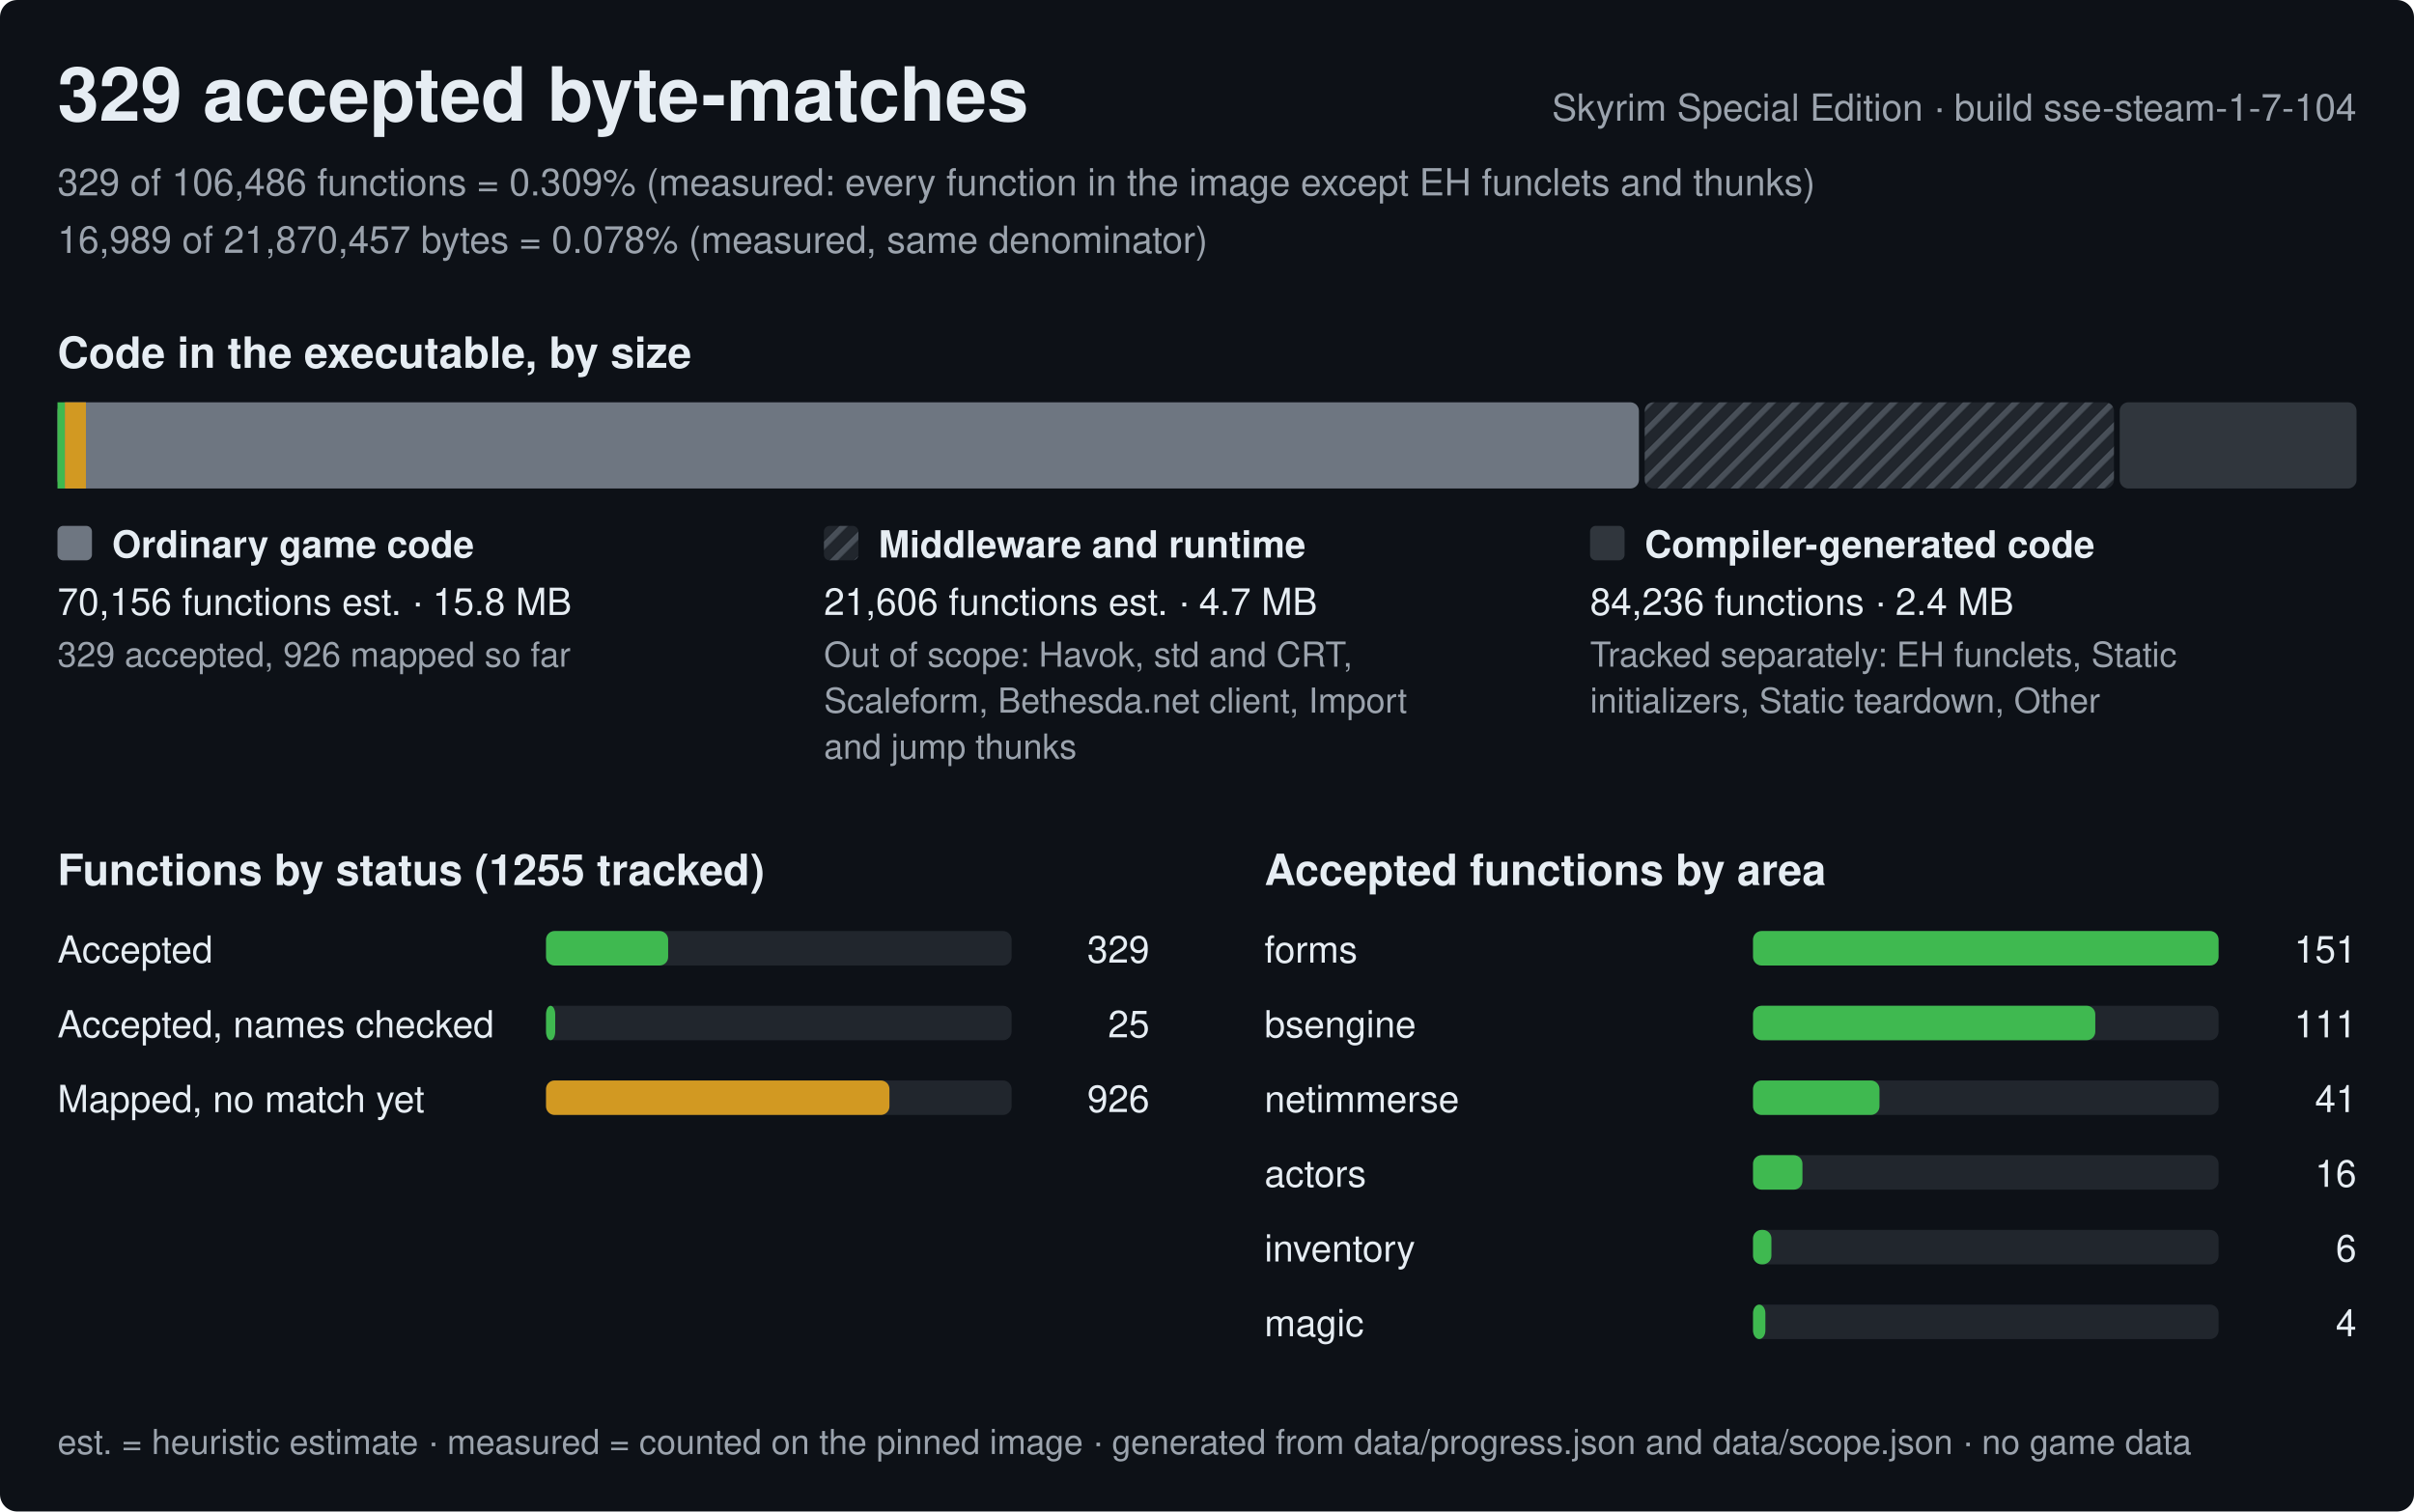
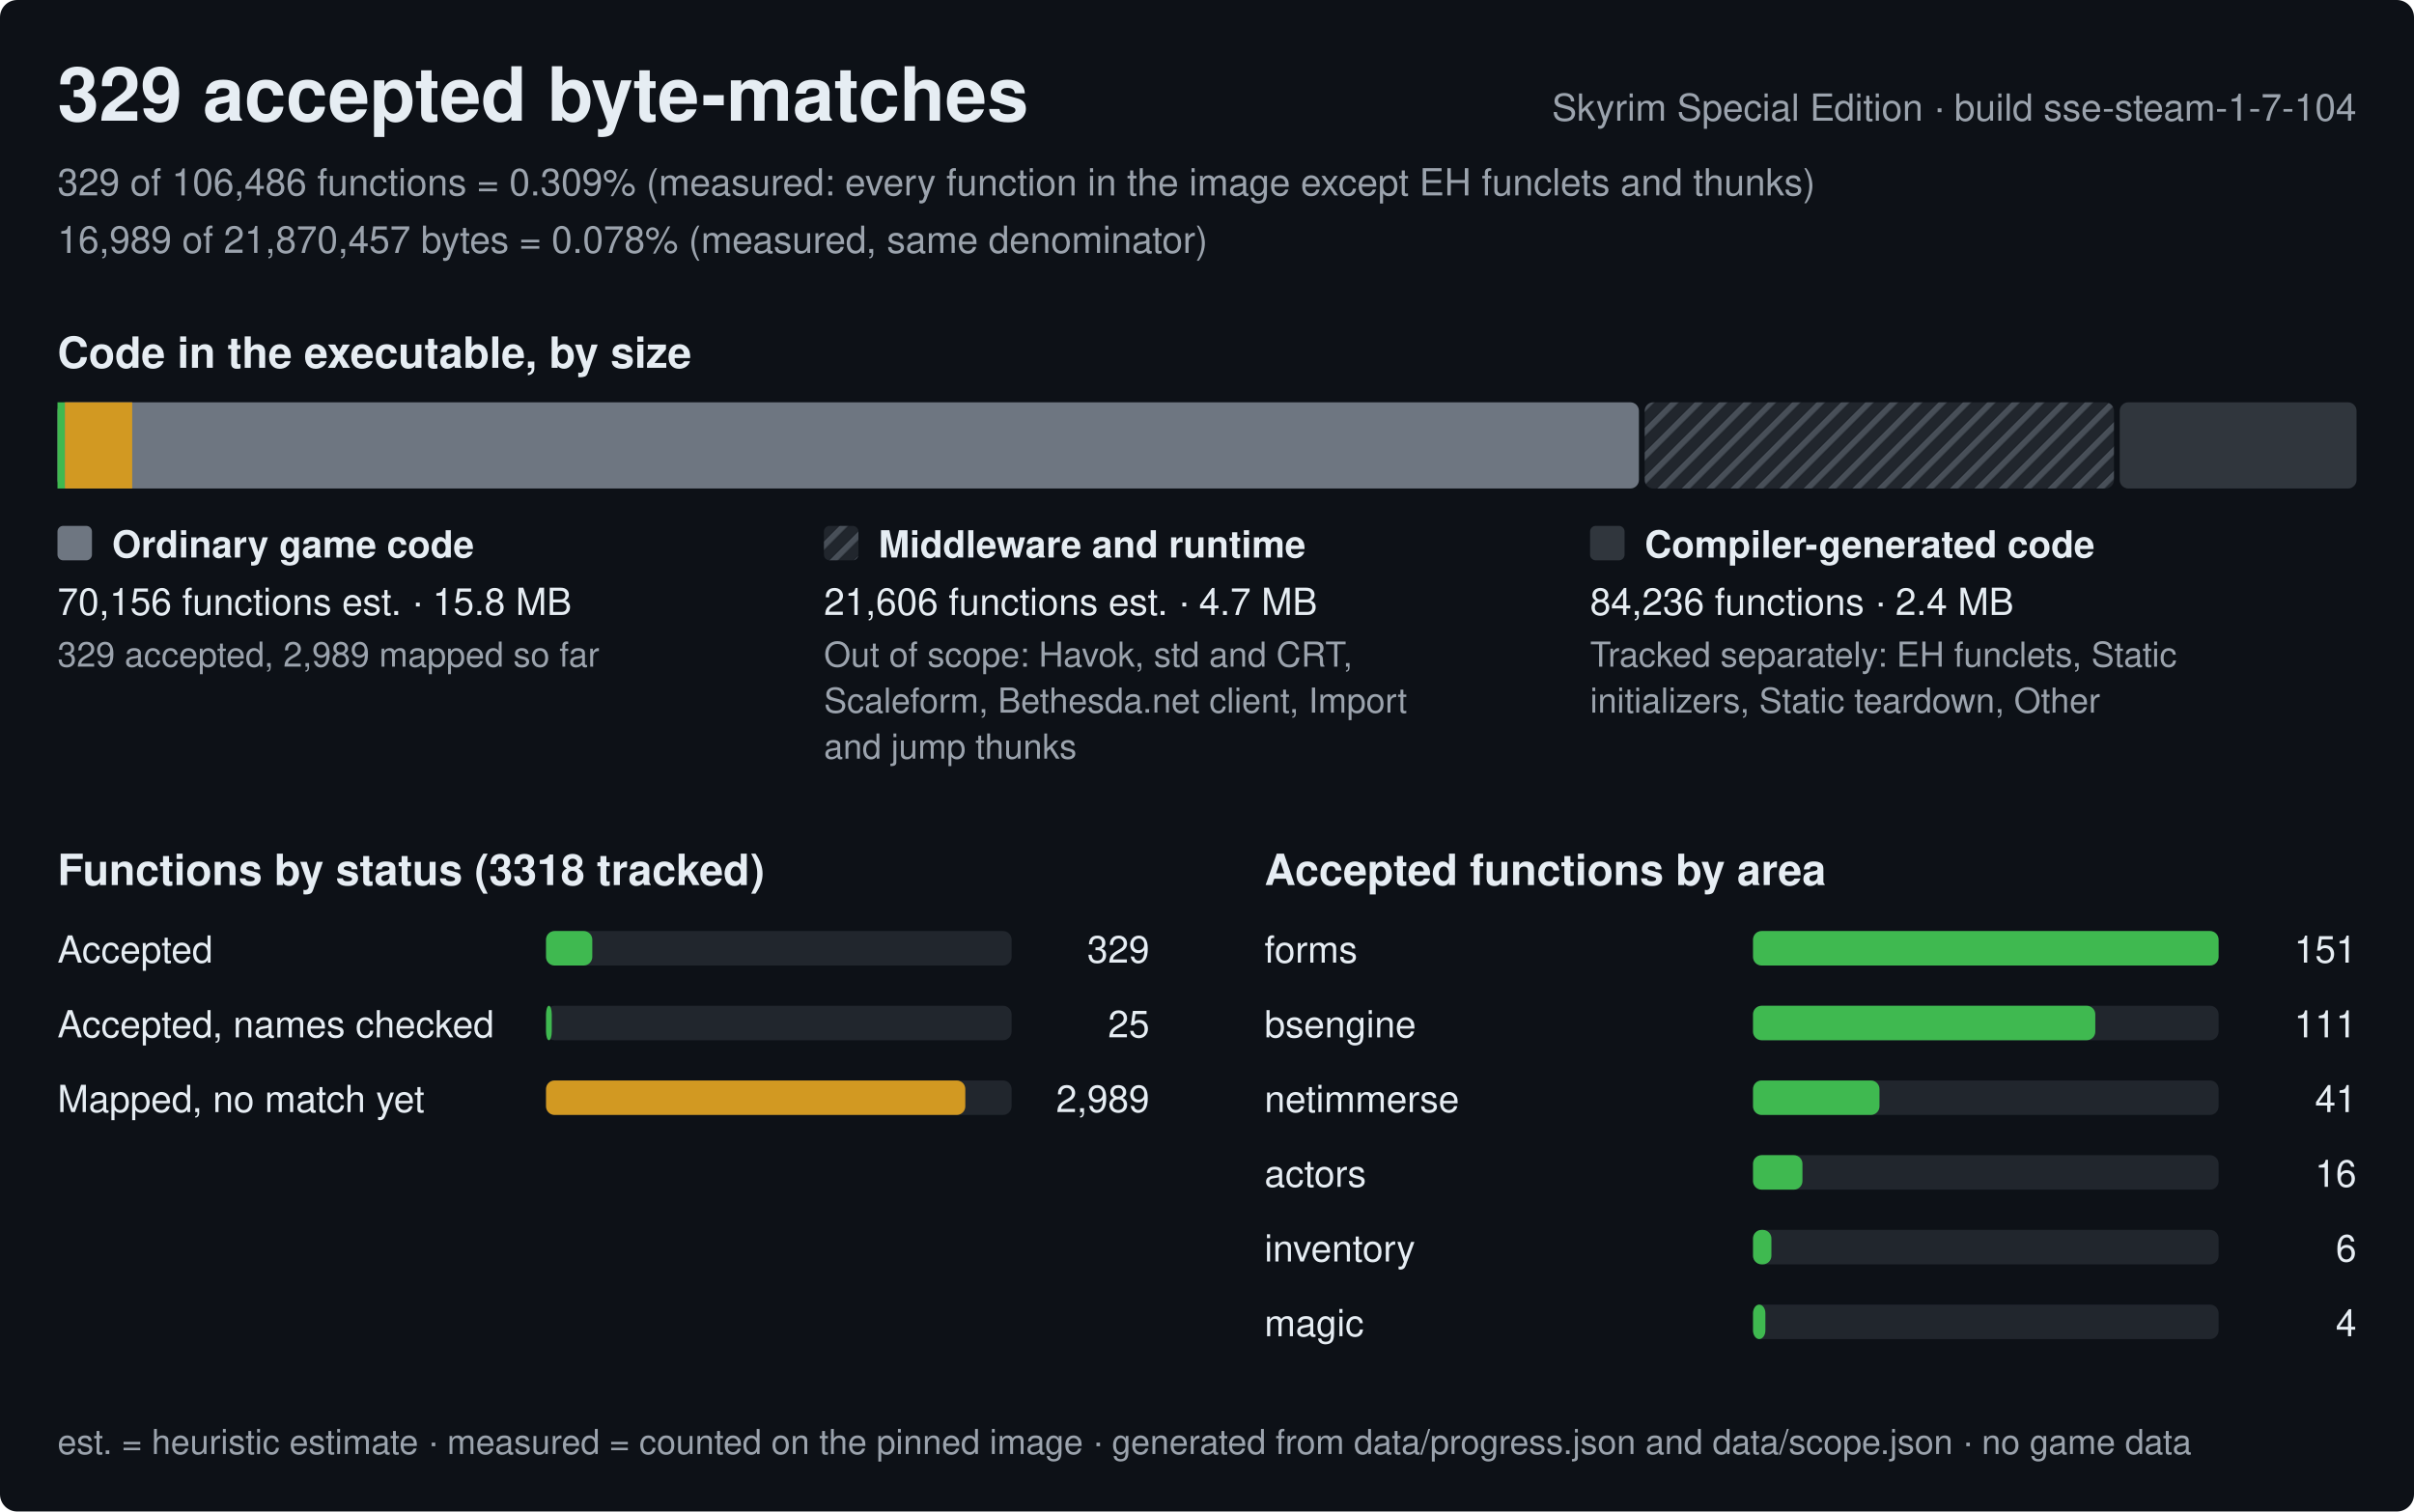
<svg xmlns="http://www.w3.org/2000/svg" width="840" height="526" viewBox="0 0 840 526" role="img" aria-label="Progress of the Skyrim Special Edition byte-matching reconstruction, build sse-steam-1-7-104">
  <style>text{font-family:-apple-system,BlinkMacSystemFont,'Segoe UI',Helvetica,Arial,sans-serif;fill:#e6edf3;white-space:pre}.h{font-size:26px;font-weight:600}.st{font-size:15px;font-weight:600}.lb{font-size:13px;font-weight:600}.bl{font-size:12px;font-weight:600;stroke:#0d1117;stroke-width:3px;paint-order:stroke;stroke-linejoin:round}.rl{font-size:13px}.fn{font-size:12px;fill:#9ba3ad}.mu{fill:#9ba3ad}</style>
  <defs>
    <pattern id="hx" width="6" height="6" patternUnits="userSpaceOnUse" patternTransform="rotate(45)">
      <rect width="6" height="6" fill="#21262d" />
      <rect width="2" height="6" fill="#484f58" />
    </pattern>
  </defs>
  <rect width="840" height="526" rx="6" fill="#0d1117" />
  <text x="20" y="42" class="h">329 accepted byte-matches</text>
  <text x="820" y="42" class="rl mu" text-anchor="end">Skyrim Special Edition · build sse-steam-1-7-104</text>
  <text x="20" y="68" class="rl mu">329 of 106,486 functions = 0.309% (measured: every function in the image except EH funclets and thunks)</text>
  <text x="20" y="88" class="rl mu">16,989 of 21,870,457 bytes = 0.078% (measured, same denominator)</text>
  <text x="20" y="128" class="st">Code in the executable, by size</text>
  <rect x="20" y="140" width="550.3" height="30" rx="3" fill="#6e7681" />
  <rect x="20" y="140" width="2.6" height="30" fill="#3fb950" />
-   <rect x="22.6" y="140" width="7.3" height="30" fill="#d29922" />
+   <rect x="22.6" y="140" width="23.4" height="30" fill="#d29922" />
  <rect x="572.3" y="140" width="163.3" height="30" rx="3" fill="url(#hx)" />
  <rect x="737.6" y="140" width="82.4" height="30" rx="3" fill="#30363d" />
  <rect x="20" y="183" width="12" height="12" rx="2" fill="#6e7681" />
  <text x="39" y="194" class="lb">Ordinary game code</text>
  <text x="20" y="214" class="rl">70,156 functions est. · 15.8 MB</text>
-   <text x="20" y="232" class="fn">329 accepted, 926 mapped so far</text>
+   <text x="20" y="232" class="fn">329 accepted, 2,989 mapped so far</text>
  <rect x="286.7" y="183" width="12" height="12" rx="2" fill="url(#hx)" />
  <text x="305.7" y="194" class="lb">Middleware and runtime</text>
  <text x="286.7" y="214" class="rl">21,606 functions est. · 4.7 MB</text>
  <text x="286.7" y="232" class="fn">Out of scope: Havok, std and CRT,</text>
  <text x="286.7" y="248" class="fn">Scaleform, Bethesda.net client, Import</text>
  <text x="286.7" y="264" class="fn">and jump thunks</text>
  <rect x="553.3" y="183" width="12" height="12" rx="2" fill="#30363d" />
  <text x="572.3" y="194" class="lb">Compiler-generated code</text>
  <text x="553.3" y="214" class="rl">84,236 functions · 2.4 MB</text>
  <text x="553.3" y="232" class="fn">Tracked separately: EH funclets, Static</text>
  <text x="553.3" y="248" class="fn">initializers, Static teardown, Other</text>
-   <text x="20" y="308" class="st">Functions by status (1255 tracked)</text>
+   <text x="20" y="308" class="st">Functions by status (3318 tracked)</text>
  <text x="20" y="335" class="rl">Accepted</text>
  <rect x="190" y="324" width="162.0" height="12" rx="3" fill="#21262d" />
-   <rect x="190" y="324" width="42.5" height="12" rx="3" fill="#3fb950" />
+   <rect x="190" y="324" width="16.1" height="12" rx="3" fill="#3fb950" />
  <text x="400.0" y="335" class="rl" text-anchor="end">329</text>
  <text x="20" y="361" class="rl">Accepted, names checked</text>
  <rect x="190" y="350" width="162.0" height="12" rx="3" fill="#21262d" />
-   <rect x="190" y="350" width="3.2" height="12" rx="3" fill="#3fb950" />
+   <rect x="190" y="350" width="2" height="12" rx="3" fill="#3fb950" />
  <text x="400.0" y="361" class="rl" text-anchor="end">25</text>
  <text x="20" y="387" class="rl">Mapped, no match yet</text>
  <rect x="190" y="376" width="162.0" height="12" rx="3" fill="#21262d" />
-   <rect x="190" y="376" width="119.5" height="12" rx="3" fill="#d29922" />
-   <text x="400.0" y="387" class="rl" text-anchor="end">926</text>
+   <rect x="190" y="376" width="145.9" height="12" rx="3" fill="#d29922" />
+   <text x="400.0" y="387" class="rl" text-anchor="end">2,989</text>
  <text x="440.0" y="308" class="st">Accepted functions by area</text>
  <text x="440.0" y="335" class="rl">forms</text>
  <rect x="610.0" y="324" width="162.0" height="12" rx="3" fill="#21262d" />
  <rect x="610.0" y="324" width="162" height="12" rx="3" fill="#3fb950" />
  <text x="820.0" y="335" class="rl" text-anchor="end">151</text>
  <text x="440.0" y="361" class="rl">bsengine</text>
  <rect x="610.0" y="350" width="162.0" height="12" rx="3" fill="#21262d" />
  <rect x="610.0" y="350" width="119.1" height="12" rx="3" fill="#3fb950" />
  <text x="820.0" y="361" class="rl" text-anchor="end">111</text>
  <text x="440.0" y="387" class="rl">netimmerse</text>
  <rect x="610.0" y="376" width="162.0" height="12" rx="3" fill="#21262d" />
  <rect x="610.0" y="376" width="44" height="12" rx="3" fill="#3fb950" />
  <text x="820.0" y="387" class="rl" text-anchor="end">41</text>
  <text x="440.0" y="413" class="rl">actors</text>
  <rect x="610.0" y="402" width="162.0" height="12" rx="3" fill="#21262d" />
  <rect x="610.0" y="402" width="17.2" height="12" rx="3" fill="#3fb950" />
  <text x="820.0" y="413" class="rl" text-anchor="end">16</text>
  <text x="440.0" y="439" class="rl">inventory</text>
  <rect x="610.0" y="428" width="162.0" height="12" rx="3" fill="#21262d" />
  <rect x="610.0" y="428" width="6.4" height="12" rx="3" fill="#3fb950" />
  <text x="820.0" y="439" class="rl" text-anchor="end">6</text>
  <text x="440.0" y="465" class="rl">magic</text>
  <rect x="610.0" y="454" width="162.0" height="12" rx="3" fill="#21262d" />
  <rect x="610.0" y="454" width="4.3" height="12" rx="3" fill="#3fb950" />
  <text x="820.0" y="465" class="rl" text-anchor="end">4</text>
  <text x="20" y="506" class="fn">est. = heuristic estimate · measured = counted on the pinned image · generated from data/progress.json and data/scope.json · no game data</text>
</svg>
